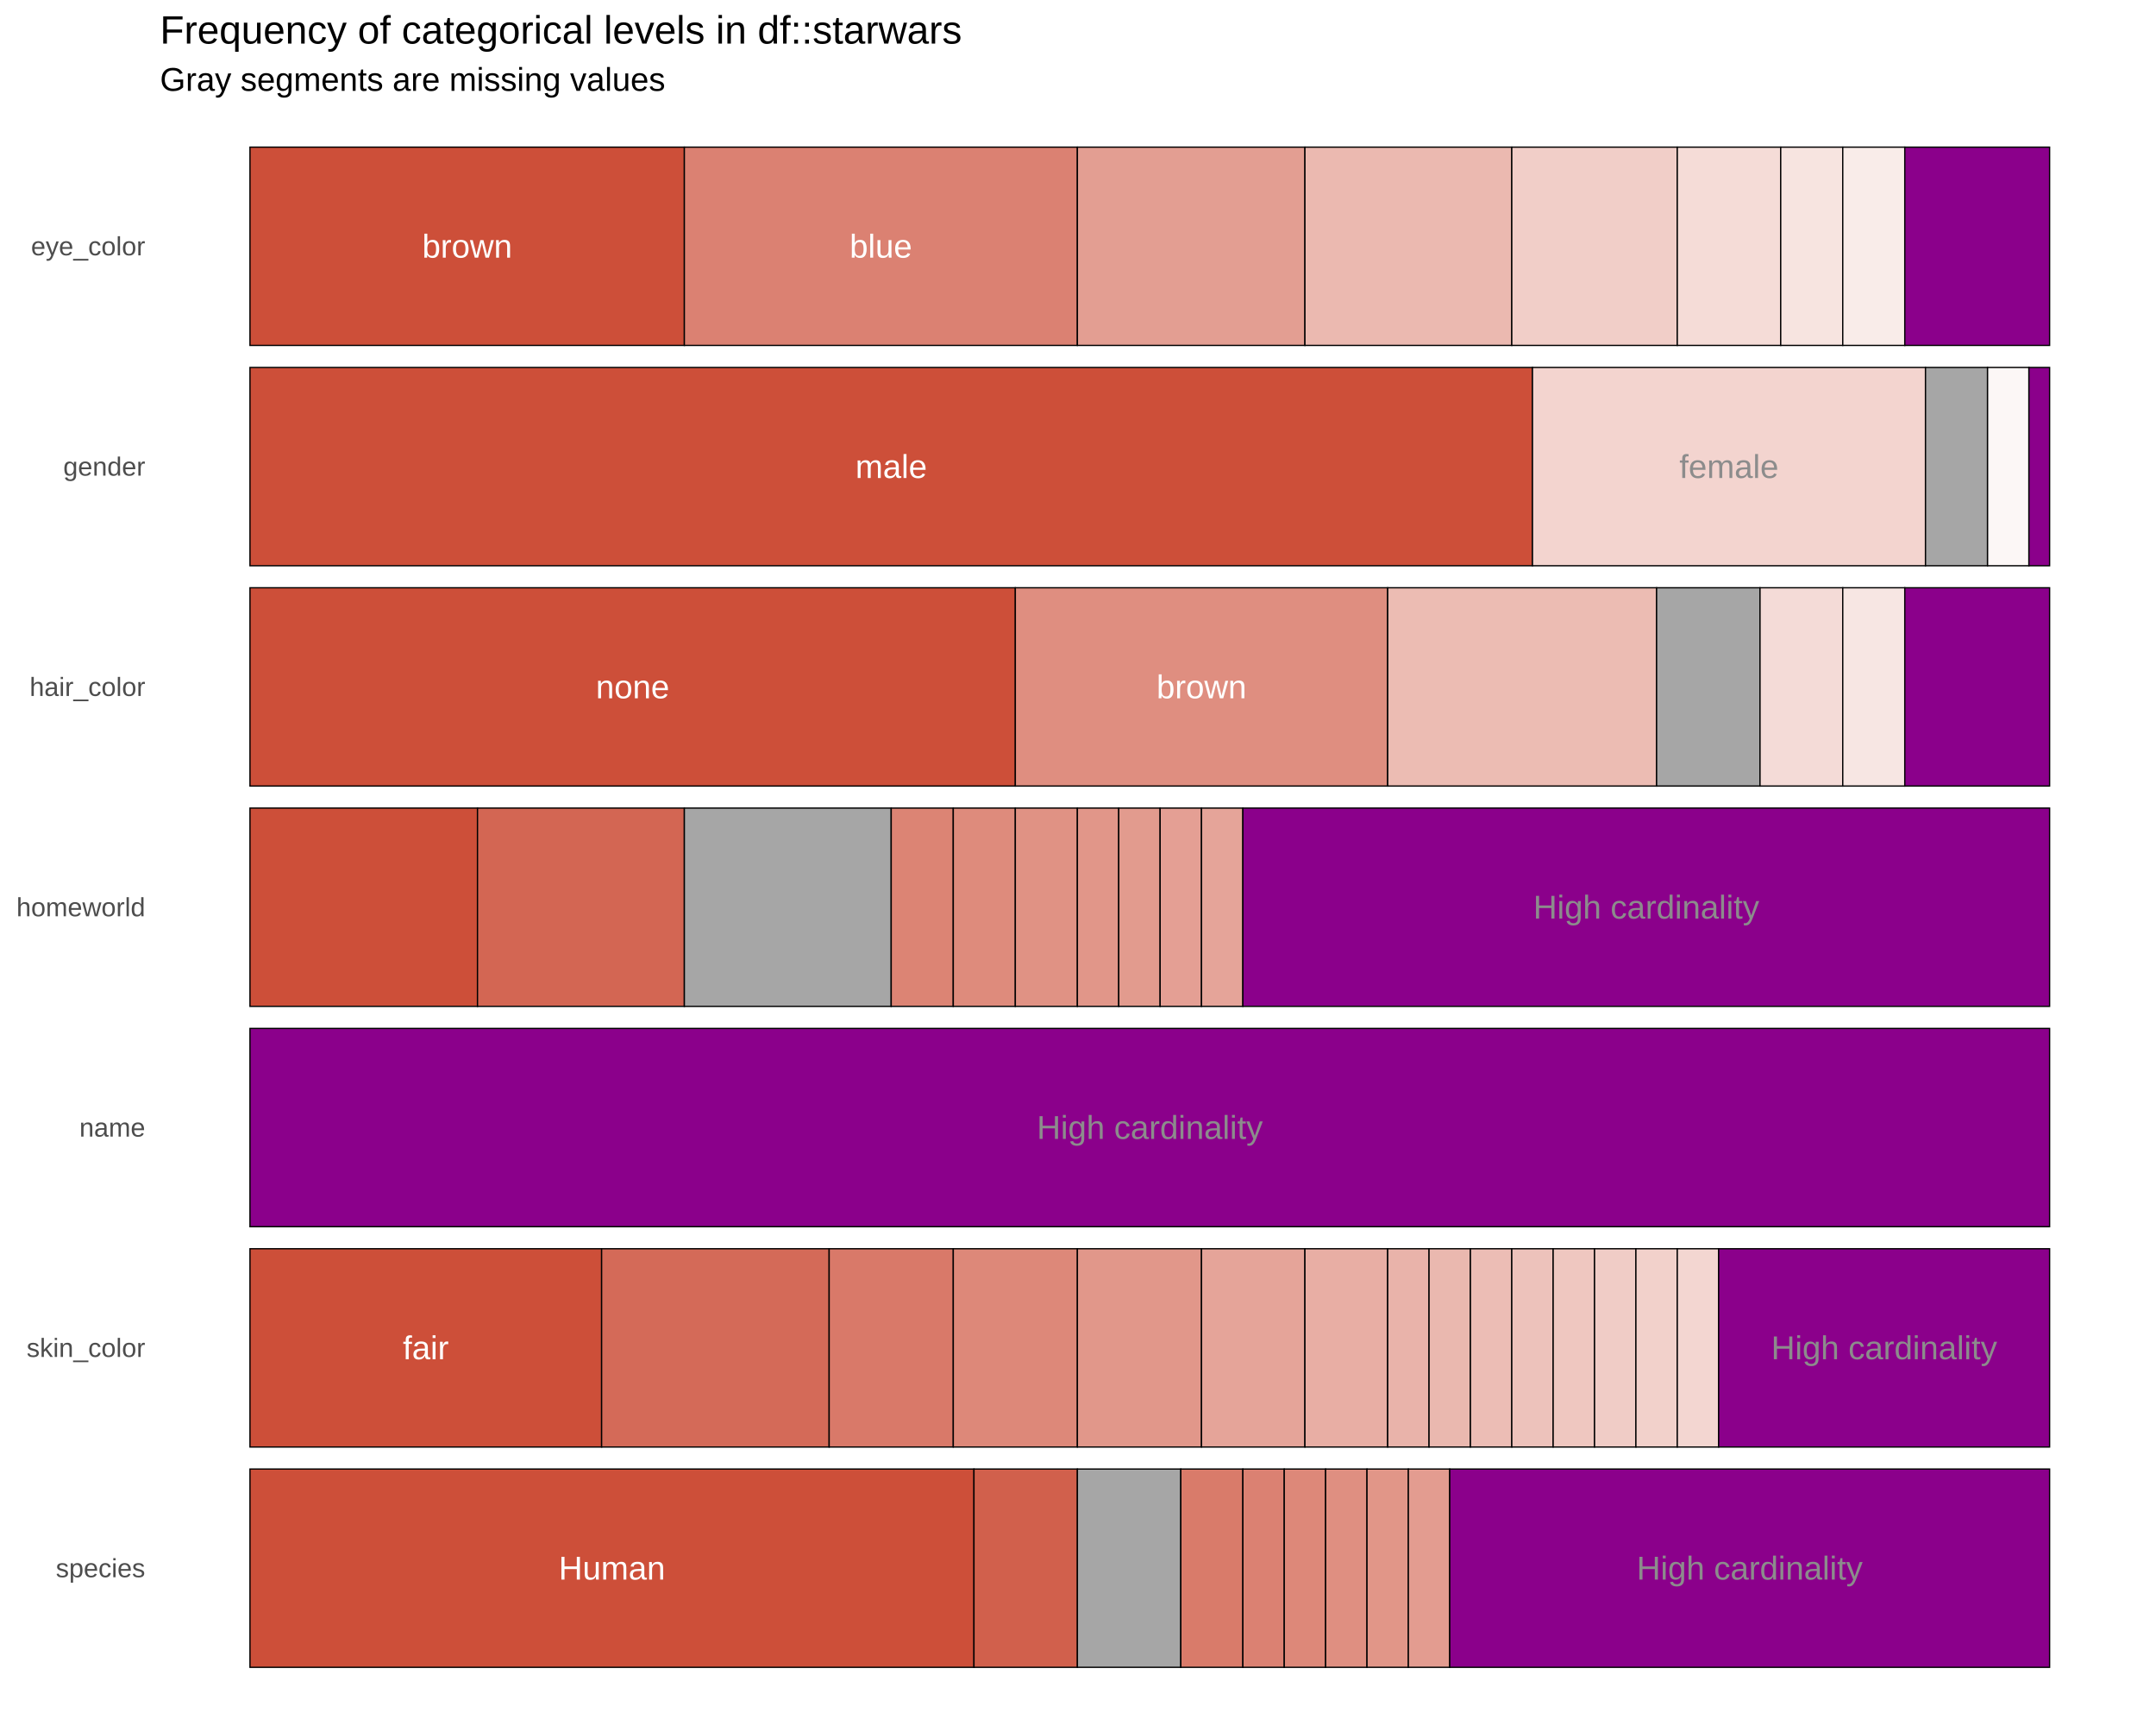
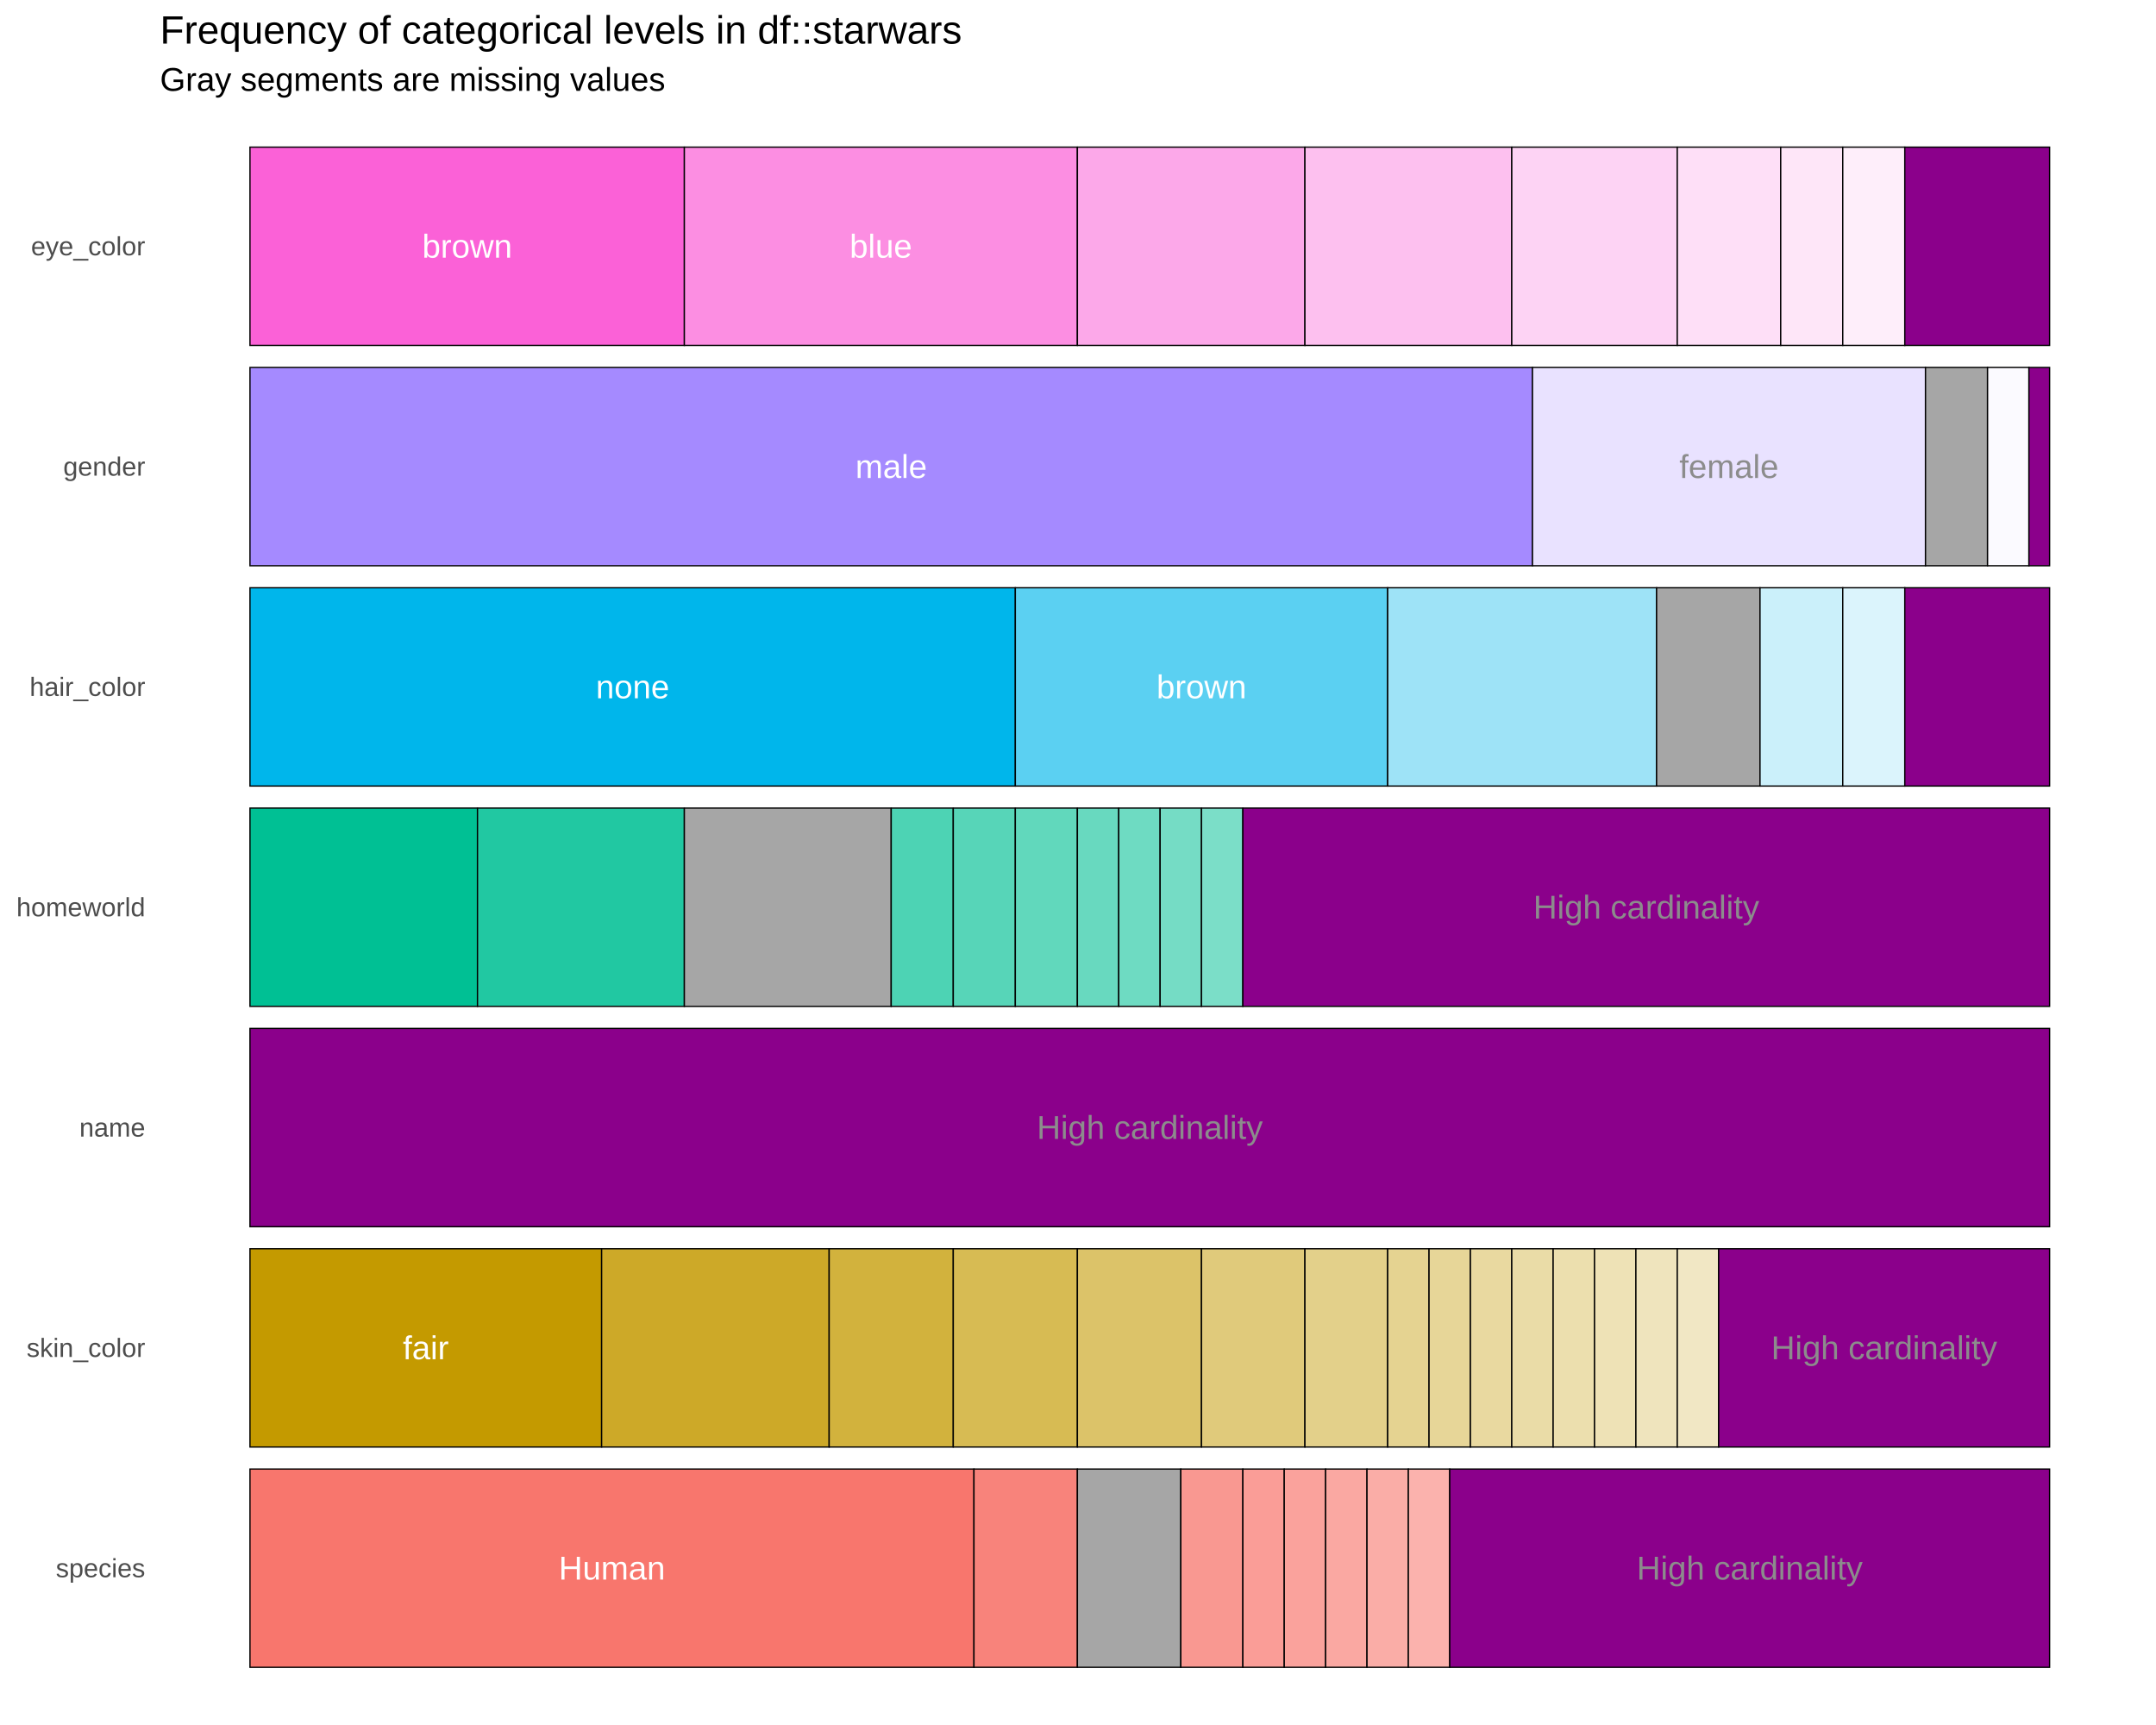
<svg xmlns="http://www.w3.org/2000/svg" viewBox="0 0 720.00 576.00">
  <defs>
    <style type="text/css">
    line, polyline, polygon, path, rect, circle {
      fill: none;
      stroke: #000000;
      stroke-linecap: round;
      stroke-linejoin: round;
      stroke-miterlimit: 10.00;
    }
  </style>
  </defs>
  <rect width="100%" height="100%" style="stroke: none; fill: #FFFFFF;" />
  <rect x="0.00" y="0.00" width="720.00" height="576.00" style="stroke-width: 1.07; stroke: #FFFFFF; fill: #FFFFFF;" />
  <defs>
    <clipPath id="cpNTMuNDN8NzE0LjUyfDU2Ny43OHwzOC4wOQ==">
      <rect x="53.43" y="38.09" width="661.09" height="529.69" />
    </clipPath>
  </defs>
  <polyline points="158.60,567.78 158.60,38.09 " style="stroke-width: 0.53; stroke: #FFFFFF; stroke-linecap: butt;" clip-path="url(#cpNTMuNDN8NzE0LjUyfDU2Ny43OHwzOC4wOQ==)" />
  <polyline points="308.85,567.78 308.85,38.09 " style="stroke-width: 0.53; stroke: #FFFFFF; stroke-linecap: butt;" clip-path="url(#cpNTMuNDN8NzE0LjUyfDU2Ny43OHwzOC4wOQ==)" />
  <polyline points="459.10,567.78 459.10,38.09 " style="stroke-width: 0.53; stroke: #FFFFFF; stroke-linecap: butt;" clip-path="url(#cpNTMuNDN8NzE0LjUyfDU2Ny43OHwzOC4wOQ==)" />
  <polyline points="609.35,567.78 609.35,38.09 " style="stroke-width: 0.53; stroke: #FFFFFF; stroke-linecap: butt;" clip-path="url(#cpNTMuNDN8NzE0LjUyfDU2Ny43OHwzOC4wOQ==)" />
-   <rect x="83.48" y="490.53" width="241.78" height="66.21" style="stroke-width: 0.43; stroke-linecap: square; stroke-linejoin: miter; fill: #CD4F39;" clip-path="url(#cpNTMuNDN8NzE0LjUyfDU2Ny43OHwzOC4wOQ==)" />
-   <rect x="325.26" y="490.53" width="34.54" height="66.21" style="stroke-width: 0.43; stroke-linecap: square; stroke-linejoin: miter; fill: #D1604C;" clip-path="url(#cpNTMuNDN8NzE0LjUyfDU2Ny43OHwzOC4wOQ==)" />
+   <rect x="83.48" y="490.53" width="241.78" height="66.21" style="stroke-width: 0.43; stroke-linecap: square; stroke-linejoin: miter; fill: #F8766D;" clip-path="url(#cpNTMuNDN8NzE0LjUyfDU2Ny43OHwzOC4wOQ==)" />
+   <rect x="325.26" y="490.53" width="34.54" height="66.21" style="stroke-width: 0.43; stroke-linecap: square; stroke-linejoin: miter; fill: #F8837B;" clip-path="url(#cpNTMuNDN8NzE0LjUyfDU2Ny43OHwzOC4wOQ==)" />
  <rect x="359.80" y="490.53" width="34.54" height="66.21" style="stroke-width: 0.43; stroke-linecap: square; stroke-linejoin: miter; fill: #A6A6A6;" clip-path="url(#cpNTMuNDN8NzE0LjUyfDU2Ny43OHwzOC4wOQ==)" />
-   <rect x="394.34" y="490.53" width="20.72" height="66.21" style="stroke-width: 0.43; stroke-linecap: square; stroke-linejoin: miter; fill: #D97B6A;" clip-path="url(#cpNTMuNDN8NzE0LjUyfDU2Ny43OHwzOC4wOQ==)" />
-   <rect x="415.06" y="490.53" width="13.82" height="66.21" style="stroke-width: 0.43; stroke-linecap: square; stroke-linejoin: miter; fill: #DB8172;" clip-path="url(#cpNTMuNDN8NzE0LjUyfDU2Ny43OHwzOC4wOQ==)" />
-   <rect x="428.88" y="490.53" width="13.82" height="66.21" style="stroke-width: 0.43; stroke-linecap: square; stroke-linejoin: miter; fill: #DD8879;" clip-path="url(#cpNTMuNDN8NzE0LjUyfDU2Ny43OHwzOC4wOQ==)" />
-   <rect x="442.69" y="490.53" width="13.82" height="66.21" style="stroke-width: 0.43; stroke-linecap: square; stroke-linejoin: miter; fill: #DF8F81;" clip-path="url(#cpNTMuNDN8NzE0LjUyfDU2Ny43OHwzOC4wOQ==)" />
-   <rect x="456.51" y="490.53" width="13.82" height="66.21" style="stroke-width: 0.43; stroke-linecap: square; stroke-linejoin: miter; fill: #E19688;" clip-path="url(#cpNTMuNDN8NzE0LjUyfDU2Ny43OHwzOC4wOQ==)" />
-   <rect x="470.32" y="490.53" width="13.82" height="66.21" style="stroke-width: 0.43; stroke-linecap: square; stroke-linejoin: miter; fill: #E39C90;" clip-path="url(#cpNTMuNDN8NzE0LjUyfDU2Ny43OHwzOC4wOQ==)" />
+   <rect x="394.34" y="490.53" width="20.72" height="66.21" style="stroke-width: 0.43; stroke-linecap: square; stroke-linejoin: miter; fill: #F99891;" clip-path="url(#cpNTMuNDN8NzE0LjUyfDU2Ny43OHwzOC4wOQ==)" />
+   <rect x="415.06" y="490.53" width="13.82" height="66.21" style="stroke-width: 0.43; stroke-linecap: square; stroke-linejoin: miter; fill: #FA9D97;" clip-path="url(#cpNTMuNDN8NzE0LjUyfDU2Ny43OHwzOC4wOQ==)" />
+   <rect x="428.88" y="490.53" width="13.82" height="66.21" style="stroke-width: 0.43; stroke-linecap: square; stroke-linejoin: miter; fill: #FAA29C;" clip-path="url(#cpNTMuNDN8NzE0LjUyfDU2Ny43OHwzOC4wOQ==)" />
+   <rect x="442.69" y="490.53" width="13.82" height="66.21" style="stroke-width: 0.43; stroke-linecap: square; stroke-linejoin: miter; fill: #FAA8A2;" clip-path="url(#cpNTMuNDN8NzE0LjUyfDU2Ny43OHwzOC4wOQ==)" />
+   <rect x="456.51" y="490.53" width="13.82" height="66.21" style="stroke-width: 0.43; stroke-linecap: square; stroke-linejoin: miter; fill: #FAADA7;" clip-path="url(#cpNTMuNDN8NzE0LjUyfDU2Ny43OHwzOC4wOQ==)" />
+   <rect x="470.32" y="490.53" width="13.82" height="66.21" style="stroke-width: 0.43; stroke-linecap: square; stroke-linejoin: miter; fill: #FBB2AD;" clip-path="url(#cpNTMuNDN8NzE0LjUyfDU2Ny43OHwzOC4wOQ==)" />
  <rect x="484.14" y="490.53" width="200.33" height="66.21" style="stroke-width: 0.43; stroke-linecap: square; stroke-linejoin: miter; fill: #8B008B;" clip-path="url(#cpNTMuNDN8NzE0LjUyfDU2Ny43OHwzOC4wOQ==)" />
-   <rect x="83.48" y="416.97" width="117.44" height="66.21" style="stroke-width: 0.43; stroke-linecap: square; stroke-linejoin: miter; fill: #CD4F39;" clip-path="url(#cpNTMuNDN8NzE0LjUyfDU2Ny43OHwzOC4wOQ==)" />
-   <rect x="200.91" y="416.97" width="75.99" height="66.21" style="stroke-width: 0.43; stroke-linecap: square; stroke-linejoin: miter; fill: #D46A58;" clip-path="url(#cpNTMuNDN8NzE0LjUyfDU2Ny43OHwzOC4wOQ==)" />
-   <rect x="276.90" y="416.97" width="41.45" height="66.21" style="stroke-width: 0.43; stroke-linecap: square; stroke-linejoin: miter; fill: #D97969;" clip-path="url(#cpNTMuNDN8NzE0LjUyfDU2Ny43OHwzOC4wOQ==)" />
-   <rect x="318.35" y="416.97" width="41.45" height="66.21" style="stroke-width: 0.43; stroke-linecap: square; stroke-linejoin: miter; fill: #DD8879;" clip-path="url(#cpNTMuNDN8NzE0LjUyfDU2Ny43OHwzOC4wOQ==)" />
-   <rect x="359.80" y="416.97" width="41.45" height="66.21" style="stroke-width: 0.43; stroke-linecap: square; stroke-linejoin: miter; fill: #E1978A;" clip-path="url(#cpNTMuNDN8NzE0LjUyfDU2Ny43OHwzOC4wOQ==)" />
-   <rect x="401.24" y="416.97" width="34.54" height="66.21" style="stroke-width: 0.43; stroke-linecap: square; stroke-linejoin: miter; fill: #E5A499;" clip-path="url(#cpNTMuNDN8NzE0LjUyfDU2Ny43OHwzOC4wOQ==)" />
-   <rect x="435.78" y="416.97" width="27.63" height="66.21" style="stroke-width: 0.43; stroke-linecap: square; stroke-linejoin: miter; fill: #E8AEA4;" clip-path="url(#cpNTMuNDN8NzE0LjUyfDU2Ny43OHwzOC4wOQ==)" />
-   <rect x="463.42" y="416.97" width="13.82" height="66.21" style="stroke-width: 0.43; stroke-linecap: square; stroke-linejoin: miter; fill: #E9B3AA;" clip-path="url(#cpNTMuNDN8NzE0LjUyfDU2Ny43OHwzOC4wOQ==)" />
-   <rect x="477.23" y="416.97" width="13.82" height="66.21" style="stroke-width: 0.43; stroke-linecap: square; stroke-linejoin: miter; fill: #EAB8AF;" clip-path="url(#cpNTMuNDN8NzE0LjUyfDU2Ny43OHwzOC4wOQ==)" />
-   <rect x="491.05" y="416.97" width="13.82" height="66.21" style="stroke-width: 0.43; stroke-linecap: square; stroke-linejoin: miter; fill: #ECBDB5;" clip-path="url(#cpNTMuNDN8NzE0LjUyfDU2Ny43OHwzOC4wOQ==)" />
-   <rect x="504.86" y="416.97" width="13.82" height="66.21" style="stroke-width: 0.43; stroke-linecap: square; stroke-linejoin: miter; fill: #EDC2BB;" clip-path="url(#cpNTMuNDN8NzE0LjUyfDU2Ny43OHwzOC4wOQ==)" />
-   <rect x="518.68" y="416.97" width="13.82" height="66.21" style="stroke-width: 0.43; stroke-linecap: square; stroke-linejoin: miter; fill: #EFC7C0;" clip-path="url(#cpNTMuNDN8NzE0LjUyfDU2Ny43OHwzOC4wOQ==)" />
-   <rect x="532.50" y="416.97" width="13.82" height="66.21" style="stroke-width: 0.43; stroke-linecap: square; stroke-linejoin: miter; fill: #F0CCC6;" clip-path="url(#cpNTMuNDN8NzE0LjUyfDU2Ny43OHwzOC4wOQ==)" />
-   <rect x="546.31" y="416.97" width="13.82" height="66.21" style="stroke-width: 0.43; stroke-linecap: square; stroke-linejoin: miter; fill: #F2D1CB;" clip-path="url(#cpNTMuNDN8NzE0LjUyfDU2Ny43OHwzOC4wOQ==)" />
-   <rect x="560.13" y="416.97" width="13.82" height="66.21" style="stroke-width: 0.43; stroke-linecap: square; stroke-linejoin: miter; fill: #F3D6D1;" clip-path="url(#cpNTMuNDN8NzE0LjUyfDU2Ny43OHwzOC4wOQ==)" />
+   <rect x="83.48" y="416.97" width="117.44" height="66.21" style="stroke-width: 0.43; stroke-linecap: square; stroke-linejoin: miter; fill: #C49A00;" clip-path="url(#cpNTMuNDN8NzE0LjUyfDU2Ny43OHwzOC4wOQ==)" />
+   <rect x="200.91" y="416.97" width="75.99" height="66.21" style="stroke-width: 0.43; stroke-linecap: square; stroke-linejoin: miter; fill: #CDA928;" clip-path="url(#cpNTMuNDN8NzE0LjUyfDU2Ny43OHwzOC4wOQ==)" />
+   <rect x="276.90" y="416.97" width="41.45" height="66.21" style="stroke-width: 0.43; stroke-linecap: square; stroke-linejoin: miter; fill: #D2B23D;" clip-path="url(#cpNTMuNDN8NzE0LjUyfDU2Ny43OHwzOC4wOQ==)" />
+   <rect x="318.35" y="416.97" width="41.45" height="66.21" style="stroke-width: 0.43; stroke-linecap: square; stroke-linejoin: miter; fill: #D7BB53;" clip-path="url(#cpNTMuNDN8NzE0LjUyfDU2Ny43OHwzOC4wOQ==)" />
+   <rect x="359.80" y="416.97" width="41.45" height="66.21" style="stroke-width: 0.43; stroke-linecap: square; stroke-linejoin: miter; fill: #DCC369;" clip-path="url(#cpNTMuNDN8NzE0LjUyfDU2Ny43OHwzOC4wOQ==)" />
+   <rect x="401.24" y="416.97" width="34.54" height="66.21" style="stroke-width: 0.43; stroke-linecap: square; stroke-linejoin: miter; fill: #E0CA7B;" clip-path="url(#cpNTMuNDN8NzE0LjUyfDU2Ny43OHwzOC4wOQ==)" />
+   <rect x="435.78" y="416.97" width="27.63" height="66.21" style="stroke-width: 0.43; stroke-linecap: square; stroke-linejoin: miter; fill: #E3D08A;" clip-path="url(#cpNTMuNDN8NzE0LjUyfDU2Ny43OHwzOC4wOQ==)" />
+   <rect x="463.42" y="416.97" width="13.82" height="66.21" style="stroke-width: 0.43; stroke-linecap: square; stroke-linejoin: miter; fill: #E5D391;" clip-path="url(#cpNTMuNDN8NzE0LjUyfDU2Ny43OHwzOC4wOQ==)" />
+   <rect x="477.23" y="416.97" width="13.82" height="66.21" style="stroke-width: 0.43; stroke-linecap: square; stroke-linejoin: miter; fill: #E7D698;" clip-path="url(#cpNTMuNDN8NzE0LjUyfDU2Ny43OHwzOC4wOQ==)" />
+   <rect x="491.05" y="416.97" width="13.82" height="66.21" style="stroke-width: 0.43; stroke-linecap: square; stroke-linejoin: miter; fill: #E9D9A0;" clip-path="url(#cpNTMuNDN8NzE0LjUyfDU2Ny43OHwzOC4wOQ==)" />
+   <rect x="504.86" y="416.97" width="13.82" height="66.21" style="stroke-width: 0.43; stroke-linecap: square; stroke-linejoin: miter; fill: #EADCA7;" clip-path="url(#cpNTMuNDN8NzE0LjUyfDU2Ny43OHwzOC4wOQ==)" />
+   <rect x="518.68" y="416.97" width="13.82" height="66.21" style="stroke-width: 0.43; stroke-linecap: square; stroke-linejoin: miter; fill: #ECDFAE;" clip-path="url(#cpNTMuNDN8NzE0LjUyfDU2Ny43OHwzOC4wOQ==)" />
+   <rect x="532.50" y="416.97" width="13.82" height="66.21" style="stroke-width: 0.43; stroke-linecap: square; stroke-linejoin: miter; fill: #EEE2B6;" clip-path="url(#cpNTMuNDN8NzE0LjUyfDU2Ny43OHwzOC4wOQ==)" />
+   <rect x="546.31" y="416.97" width="13.82" height="66.21" style="stroke-width: 0.43; stroke-linecap: square; stroke-linejoin: miter; fill: #EFE4BD;" clip-path="url(#cpNTMuNDN8NzE0LjUyfDU2Ny43OHwzOC4wOQ==)" />
+   <rect x="560.13" y="416.97" width="13.82" height="66.21" style="stroke-width: 0.43; stroke-linecap: square; stroke-linejoin: miter; fill: #F1E7C4;" clip-path="url(#cpNTMuNDN8NzE0LjUyfDU2Ny43OHwzOC4wOQ==)" />
  <rect x="573.94" y="416.97" width="110.53" height="66.21" style="stroke-width: 0.43; stroke-linecap: square; stroke-linejoin: miter; fill: #8B008B;" clip-path="url(#cpNTMuNDN8NzE0LjUyfDU2Ny43OHwzOC4wOQ==)" />
  <rect x="83.48" y="343.40" width="600.99" height="66.21" style="stroke-width: 0.43; stroke-linecap: square; stroke-linejoin: miter; fill: #8B008B;" clip-path="url(#cpNTMuNDN8NzE0LjUyfDU2Ny43OHwzOC4wOQ==)" />
-   <rect x="83.48" y="269.83" width="75.99" height="66.21" style="stroke-width: 0.43; stroke-linecap: square; stroke-linejoin: miter; fill: #CD4F39;" clip-path="url(#cpNTMuNDN8NzE0LjUyfDU2Ny43OHwzOC4wOQ==)" />
-   <rect x="159.46" y="269.83" width="69.08" height="66.21" style="stroke-width: 0.43; stroke-linecap: square; stroke-linejoin: miter; fill: #D36653;" clip-path="url(#cpNTMuNDN8NzE0LjUyfDU2Ny43OHwzOC4wOQ==)" />
+   <rect x="83.48" y="269.83" width="75.99" height="66.21" style="stroke-width: 0.43; stroke-linecap: square; stroke-linejoin: miter; fill: #00C094;" clip-path="url(#cpNTMuNDN8NzE0LjUyfDU2Ny43OHwzOC4wOQ==)" />
+   <rect x="159.46" y="269.83" width="69.08" height="66.21" style="stroke-width: 0.43; stroke-linecap: square; stroke-linejoin: miter; fill: #21C8A2;" clip-path="url(#cpNTMuNDN8NzE0LjUyfDU2Ny43OHwzOC4wOQ==)" />
  <rect x="228.54" y="269.83" width="69.08" height="66.21" style="stroke-width: 0.43; stroke-linecap: square; stroke-linejoin: miter; fill: #A6A6A6;" clip-path="url(#cpNTMuNDN8NzE0LjUyfDU2Ny43OHwzOC4wOQ==)" />
-   <rect x="297.62" y="269.83" width="20.72" height="66.21" style="stroke-width: 0.43; stroke-linecap: square; stroke-linejoin: miter; fill: #DC8474;" clip-path="url(#cpNTMuNDN8NzE0LjUyfDU2Ny43OHwzOC4wOQ==)" />
-   <rect x="318.35" y="269.83" width="20.72" height="66.21" style="stroke-width: 0.43; stroke-linecap: square; stroke-linejoin: miter; fill: #DE8B7C;" clip-path="url(#cpNTMuNDN8NzE0LjUyfDU2Ny43OHwzOC4wOQ==)" />
-   <rect x="339.07" y="269.83" width="20.72" height="66.21" style="stroke-width: 0.43; stroke-linecap: square; stroke-linejoin: miter; fill: #E09284;" clip-path="url(#cpNTMuNDN8NzE0LjUyfDU2Ny43OHwzOC4wOQ==)" />
-   <rect x="359.80" y="269.83" width="13.82" height="66.21" style="stroke-width: 0.43; stroke-linecap: square; stroke-linejoin: miter; fill: #E19689;" clip-path="url(#cpNTMuNDN8NzE0LjUyfDU2Ny43OHwzOC4wOQ==)" />
-   <rect x="373.61" y="269.83" width="13.82" height="66.21" style="stroke-width: 0.43; stroke-linecap: square; stroke-linejoin: miter; fill: #E29B8E;" clip-path="url(#cpNTMuNDN8NzE0LjUyfDU2Ny43OHwzOC4wOQ==)" />
-   <rect x="387.43" y="269.83" width="13.82" height="66.21" style="stroke-width: 0.43; stroke-linecap: square; stroke-linejoin: miter; fill: #E49F94;" clip-path="url(#cpNTMuNDN8NzE0LjUyfDU2Ny43OHwzOC4wOQ==)" />
-   <rect x="401.24" y="269.83" width="13.82" height="66.21" style="stroke-width: 0.43; stroke-linecap: square; stroke-linejoin: miter; fill: #E5A499;" clip-path="url(#cpNTMuNDN8NzE0LjUyfDU2Ny43OHwzOC4wOQ==)" />
+   <rect x="297.62" y="269.83" width="20.72" height="66.21" style="stroke-width: 0.43; stroke-linecap: square; stroke-linejoin: miter; fill: #4DD3B4;" clip-path="url(#cpNTMuNDN8NzE0LjUyfDU2Ny43OHwzOC4wOQ==)" />
+   <rect x="318.35" y="269.83" width="20.72" height="66.21" style="stroke-width: 0.43; stroke-linecap: square; stroke-linejoin: miter; fill: #57D5B8;" clip-path="url(#cpNTMuNDN8NzE0LjUyfDU2Ny43OHwzOC4wOQ==)" />
+   <rect x="339.07" y="269.83" width="20.72" height="66.21" style="stroke-width: 0.43; stroke-linecap: square; stroke-linejoin: miter; fill: #61D8BC;" clip-path="url(#cpNTMuNDN8NzE0LjUyfDU2Ny43OHwzOC4wOQ==)" />
+   <rect x="359.80" y="269.83" width="13.82" height="66.21" style="stroke-width: 0.43; stroke-linecap: square; stroke-linejoin: miter; fill: #68D9BF;" clip-path="url(#cpNTMuNDN8NzE0LjUyfDU2Ny43OHwzOC4wOQ==)" />
+   <rect x="373.61" y="269.83" width="13.82" height="66.21" style="stroke-width: 0.43; stroke-linecap: square; stroke-linejoin: miter; fill: #6EDBC2;" clip-path="url(#cpNTMuNDN8NzE0LjUyfDU2Ny43OHwzOC4wOQ==)" />
+   <rect x="387.43" y="269.83" width="13.82" height="66.21" style="stroke-width: 0.43; stroke-linecap: square; stroke-linejoin: miter; fill: #75DCC5;" clip-path="url(#cpNTMuNDN8NzE0LjUyfDU2Ny43OHwzOC4wOQ==)" />
+   <rect x="401.24" y="269.83" width="13.82" height="66.21" style="stroke-width: 0.43; stroke-linecap: square; stroke-linejoin: miter; fill: #7BDEC8;" clip-path="url(#cpNTMuNDN8NzE0LjUyfDU2Ny43OHwzOC4wOQ==)" />
  <rect x="415.06" y="269.83" width="269.41" height="66.21" style="stroke-width: 0.43; stroke-linecap: square; stroke-linejoin: miter; fill: #8B008B;" clip-path="url(#cpNTMuNDN8NzE0LjUyfDU2Ny43OHwzOC4wOQ==)" />
-   <rect x="83.48" y="196.26" width="255.60" height="66.21" style="stroke-width: 0.43; stroke-linecap: square; stroke-linejoin: miter; fill: #CD4F39;" clip-path="url(#cpNTMuNDN8NzE0LjUyfDU2Ny43OHwzOC4wOQ==)" />
-   <rect x="339.07" y="196.26" width="124.34" height="66.21" style="stroke-width: 0.43; stroke-linecap: square; stroke-linejoin: miter; fill: #DF8E80;" clip-path="url(#cpNTMuNDN8NzE0LjUyfDU2Ny43OHwzOC4wOQ==)" />
-   <rect x="463.42" y="196.26" width="89.80" height="66.21" style="stroke-width: 0.43; stroke-linecap: square; stroke-linejoin: miter; fill: #ECBCB3;" clip-path="url(#cpNTMuNDN8NzE0LjUyfDU2Ny43OHwzOC4wOQ==)" />
+   <rect x="83.48" y="196.26" width="255.60" height="66.21" style="stroke-width: 0.43; stroke-linecap: square; stroke-linejoin: miter; fill: #00B6EB;" clip-path="url(#cpNTMuNDN8NzE0LjUyfDU2Ny43OHwzOC4wOQ==)" />
+   <rect x="339.07" y="196.26" width="124.34" height="66.21" style="stroke-width: 0.43; stroke-linecap: square; stroke-linejoin: miter; fill: #5BD0F2;" clip-path="url(#cpNTMuNDN8NzE0LjUyfDU2Ny43OHwzOC4wOQ==)" />
+   <rect x="463.42" y="196.26" width="89.80" height="66.21" style="stroke-width: 0.43; stroke-linecap: square; stroke-linejoin: miter; fill: #9EE3F7;" clip-path="url(#cpNTMuNDN8NzE0LjUyfDU2Ny43OHwzOC4wOQ==)" />
  <rect x="553.22" y="196.26" width="34.54" height="66.21" style="stroke-width: 0.43; stroke-linecap: square; stroke-linejoin: miter; fill: #A6A6A6;" clip-path="url(#cpNTMuNDN8NzE0LjUyfDU2Ny43OHwzOC4wOQ==)" />
-   <rect x="587.76" y="196.26" width="27.63" height="66.21" style="stroke-width: 0.43; stroke-linecap: square; stroke-linejoin: miter; fill: #F4DBD7;" clip-path="url(#cpNTMuNDN8NzE0LjUyfDU2Ny43OHwzOC4wOQ==)" />
-   <rect x="615.39" y="196.26" width="20.72" height="66.21" style="stroke-width: 0.43; stroke-linecap: square; stroke-linejoin: miter; fill: #F7E6E3;" clip-path="url(#cpNTMuNDN8NzE0LjUyfDU2Ny43OHwzOC4wOQ==)" />
+   <rect x="587.76" y="196.26" width="27.63" height="66.21" style="stroke-width: 0.43; stroke-linecap: square; stroke-linejoin: miter; fill: #CBF0FA;" clip-path="url(#cpNTMuNDN8NzE0LjUyfDU2Ny43OHwzOC4wOQ==)" />
+   <rect x="615.39" y="196.26" width="20.72" height="66.21" style="stroke-width: 0.43; stroke-linecap: square; stroke-linejoin: miter; fill: #DBF4FC;" clip-path="url(#cpNTMuNDN8NzE0LjUyfDU2Ny43OHwzOC4wOQ==)" />
  <rect x="636.11" y="196.26" width="48.36" height="66.21" style="stroke-width: 0.43; stroke-linecap: square; stroke-linejoin: miter; fill: #8B008B;" clip-path="url(#cpNTMuNDN8NzE0LjUyfDU2Ny43OHwzOC4wOQ==)" />
-   <rect x="83.48" y="122.70" width="428.29" height="66.21" style="stroke-width: 0.43; stroke-linecap: square; stroke-linejoin: miter; fill: #CD4F39;" clip-path="url(#cpNTMuNDN8NzE0LjUyfDU2Ny43OHwzOC4wOQ==)" />
-   <rect x="511.77" y="122.70" width="131.25" height="66.21" style="stroke-width: 0.43; stroke-linecap: square; stroke-linejoin: miter; fill: #F3D4CF;" clip-path="url(#cpNTMuNDN8NzE0LjUyfDU2Ny43OHwzOC4wOQ==)" />
+   <rect x="83.48" y="122.70" width="428.29" height="66.21" style="stroke-width: 0.43; stroke-linecap: square; stroke-linejoin: miter; fill: #A58AFF;" clip-path="url(#cpNTMuNDN8NzE0LjUyfDU2Ny43OHwzOC4wOQ==)" />
+   <rect x="511.77" y="122.70" width="131.25" height="66.21" style="stroke-width: 0.43; stroke-linecap: square; stroke-linejoin: miter; fill: #E9E2FF;" clip-path="url(#cpNTMuNDN8NzE0LjUyfDU2Ny43OHwzOC4wOQ==)" />
  <rect x="643.02" y="122.70" width="20.72" height="66.21" style="stroke-width: 0.43; stroke-linecap: square; stroke-linejoin: miter; fill: #A6A6A6;" clip-path="url(#cpNTMuNDN8NzE0LjUyfDU2Ny43OHwzOC4wOQ==)" />
-   <rect x="663.75" y="122.70" width="13.82" height="66.21" style="stroke-width: 0.43; stroke-linecap: square; stroke-linejoin: miter; fill: #FCF7F6;" clip-path="url(#cpNTMuNDN8NzE0LjUyfDU2Ny43OHwzOC4wOQ==)" />
+   <rect x="663.75" y="122.70" width="13.82" height="66.21" style="stroke-width: 0.43; stroke-linecap: square; stroke-linejoin: miter; fill: #FBFAFF;" clip-path="url(#cpNTMuNDN8NzE0LjUyfDU2Ny43OHwzOC4wOQ==)" />
  <rect x="677.56" y="122.70" width="6.91" height="66.21" style="stroke-width: 0.43; stroke-linecap: square; stroke-linejoin: miter; fill: #8B008B;" clip-path="url(#cpNTMuNDN8NzE0LjUyfDU2Ny43OHwzOC4wOQ==)" />
-   <rect x="83.48" y="49.13" width="145.07" height="66.21" style="stroke-width: 0.43; stroke-linecap: square; stroke-linejoin: miter; fill: #CD4F39;" clip-path="url(#cpNTMuNDN8NzE0LjUyfDU2Ny43OHwzOC4wOQ==)" />
-   <rect x="228.54" y="49.13" width="131.25" height="66.21" style="stroke-width: 0.43; stroke-linecap: square; stroke-linejoin: miter; fill: #DB8172;" clip-path="url(#cpNTMuNDN8NzE0LjUyfDU2Ny43OHwzOC4wOQ==)" />
-   <rect x="359.80" y="49.13" width="75.99" height="66.21" style="stroke-width: 0.43; stroke-linecap: square; stroke-linejoin: miter; fill: #E39E92;" clip-path="url(#cpNTMuNDN8NzE0LjUyfDU2Ny43OHwzOC4wOQ==)" />
-   <rect x="435.78" y="49.13" width="69.08" height="66.21" style="stroke-width: 0.43; stroke-linecap: square; stroke-linejoin: miter; fill: #EBB9B0;" clip-path="url(#cpNTMuNDN8NzE0LjUyfDU2Ny43OHwzOC4wOQ==)" />
-   <rect x="504.86" y="49.13" width="55.26" height="66.21" style="stroke-width: 0.43; stroke-linecap: square; stroke-linejoin: miter; fill: #F1CEC8;" clip-path="url(#cpNTMuNDN8NzE0LjUyfDU2Ny43OHwzOC4wOQ==)" />
-   <rect x="560.13" y="49.13" width="34.54" height="66.21" style="stroke-width: 0.43; stroke-linecap: square; stroke-linejoin: miter; fill: #F5DCD7;" clip-path="url(#cpNTMuNDN8NzE0LjUyfDU2Ny43OHwzOC4wOQ==)" />
-   <rect x="594.67" y="49.13" width="20.72" height="66.21" style="stroke-width: 0.43; stroke-linecap: square; stroke-linejoin: miter; fill: #F7E4E0;" clip-path="url(#cpNTMuNDN8NzE0LjUyfDU2Ny43OHwzOC4wOQ==)" />
-   <rect x="615.39" y="49.13" width="20.72" height="66.21" style="stroke-width: 0.43; stroke-linecap: square; stroke-linejoin: miter; fill: #F9ECE9;" clip-path="url(#cpNTMuNDN8NzE0LjUyfDU2Ny43OHwzOC4wOQ==)" />
+   <rect x="83.48" y="49.13" width="145.07" height="66.21" style="stroke-width: 0.43; stroke-linecap: square; stroke-linejoin: miter; fill: #FB61D7;" clip-path="url(#cpNTMuNDN8NzE0LjUyfDU2Ny43OHwzOC4wOQ==)" />
+   <rect x="228.54" y="49.13" width="131.25" height="66.21" style="stroke-width: 0.43; stroke-linecap: square; stroke-linejoin: miter; fill: #FC8EE2;" clip-path="url(#cpNTMuNDN8NzE0LjUyfDU2Ny43OHwzOC4wOQ==)" />
+   <rect x="359.80" y="49.13" width="75.99" height="66.21" style="stroke-width: 0.43; stroke-linecap: square; stroke-linejoin: miter; fill: #FCA8E9;" clip-path="url(#cpNTMuNDN8NzE0LjUyfDU2Ny43OHwzOC4wOQ==)" />
+   <rect x="435.78" y="49.13" width="69.08" height="66.21" style="stroke-width: 0.43; stroke-linecap: square; stroke-linejoin: miter; fill: #FDC0EF;" clip-path="url(#cpNTMuNDN8NzE0LjUyfDU2Ny43OHwzOC4wOQ==)" />
+   <rect x="504.86" y="49.13" width="55.26" height="66.21" style="stroke-width: 0.43; stroke-linecap: square; stroke-linejoin: miter; fill: #FDD3F4;" clip-path="url(#cpNTMuNDN8NzE0LjUyfDU2Ny43OHwzOC4wOQ==)" />
+   <rect x="560.13" y="49.13" width="34.54" height="66.21" style="stroke-width: 0.43; stroke-linecap: square; stroke-linejoin: miter; fill: #FEDFF7;" clip-path="url(#cpNTMuNDN8NzE0LjUyfDU2Ny43OHwzOC4wOQ==)" />
+   <rect x="594.67" y="49.13" width="20.72" height="66.21" style="stroke-width: 0.43; stroke-linecap: square; stroke-linejoin: miter; fill: #FEE6F8;" clip-path="url(#cpNTMuNDN8NzE0LjUyfDU2Ny43OHwzOC4wOQ==)" />
+   <rect x="615.39" y="49.13" width="20.72" height="66.21" style="stroke-width: 0.43; stroke-linecap: square; stroke-linejoin: miter; fill: #FEEEFA;" clip-path="url(#cpNTMuNDN8NzE0LjUyfDU2Ny43OHwzOC4wOQ==)" />
  <rect x="636.11" y="49.13" width="48.36" height="66.21" style="stroke-width: 0.43; stroke-linecap: square; stroke-linejoin: miter; fill: #8B008B;" clip-path="url(#cpNTMuNDN8NzE0LjUyfDU2Ny43OHwzOC4wOQ==)" />
  <g clip-path="url(#cpNTMuNDN8NzE0LjUyfDU2Ny43OHwzOC4wOQ==)">
    <text x="546.58" y="527.44" style="font-size: 11.04px; fill: #8C8C8C; font-family: Liberation Sans;" textLength="75.45px" lengthAdjust="spacingAndGlyphs">High cardinality</text>
  </g>
  <g clip-path="url(#cpNTMuNDN8NzE0LjUyfDU2Ny43OHwzOC4wOQ==)">
    <text x="186.58" y="527.44" style="font-size: 11.04px; fill: #FFFFFF; font-family: Liberation Sans;" textLength="35.58px" lengthAdjust="spacingAndGlyphs">Human</text>
  </g>
  <g clip-path="url(#cpNTMuNDN8NzE0LjUyfDU2Ny43OHwzOC4wOQ==)">
    <text x="591.48" y="453.87" style="font-size: 11.04px; fill: #8C8C8C; font-family: Liberation Sans;" textLength="75.45px" lengthAdjust="spacingAndGlyphs">High cardinality</text>
  </g>
  <g clip-path="url(#cpNTMuNDN8NzE0LjUyfDU2Ny43OHwzOC4wOQ==)">
    <text x="134.53" y="453.87" style="font-size: 11.04px; fill: #FFFFFF; font-family: Liberation Sans;" textLength="15.33px" lengthAdjust="spacingAndGlyphs">fair</text>
  </g>
  <g clip-path="url(#cpNTMuNDN8NzE0LjUyfDU2Ny43OHwzOC4wOQ==)">
    <text x="346.25" y="380.30" style="font-size: 11.04px; fill: #8C8C8C; font-family: Liberation Sans;" textLength="75.45px" lengthAdjust="spacingAndGlyphs">High cardinality</text>
  </g>
  <g clip-path="url(#cpNTMuNDN8NzE0LjUyfDU2Ny43OHwzOC4wOQ==)">
    <text x="512.04" y="306.73" style="font-size: 11.04px; fill: #8C8C8C; font-family: Liberation Sans;" textLength="75.45px" lengthAdjust="spacingAndGlyphs">High cardinality</text>
  </g>
  <g clip-path="url(#cpNTMuNDN8NzE0LjUyfDU2Ny43OHwzOC4wOQ==)">
    <text x="386.21" y="233.17" style="font-size: 11.04px; fill: #FFFFFF; font-family: Liberation Sans;" textLength="30.06px" lengthAdjust="spacingAndGlyphs">brown</text>
  </g>
  <g clip-path="url(#cpNTMuNDN8NzE0LjUyfDU2Ny43OHwzOC4wOQ==)">
    <text x="198.99" y="233.17" style="font-size: 11.04px; fill: #FFFFFF; font-family: Liberation Sans;" textLength="24.56px" lengthAdjust="spacingAndGlyphs">none</text>
  </g>
  <g clip-path="url(#cpNTMuNDN8NzE0LjUyfDU2Ny43OHwzOC4wOQ==)">
    <text x="560.83" y="159.60" style="font-size: 11.04px; fill: #8C8C8C; font-family: Liberation Sans;" textLength="33.12px" lengthAdjust="spacingAndGlyphs">female</text>
  </g>
  <g clip-path="url(#cpNTMuNDN8NzE0LjUyfDU2Ny43OHwzOC4wOQ==)">
    <text x="285.66" y="159.60" style="font-size: 11.04px; fill: #FFFFFF; font-family: Liberation Sans;" textLength="23.92px" lengthAdjust="spacingAndGlyphs">male</text>
  </g>
  <g clip-path="url(#cpNTMuNDN8NzE0LjUyfDU2Ny43OHwzOC4wOQ==)">
    <text x="283.73" y="86.03" style="font-size: 11.04px; fill: #FFFFFF; font-family: Liberation Sans;" textLength="20.88px" lengthAdjust="spacingAndGlyphs">blue</text>
  </g>
  <g clip-path="url(#cpNTMuNDN8NzE0LjUyfDU2Ny43OHwzOC4wOQ==)">
    <text x="140.98" y="86.03" style="font-size: 11.04px; fill: #FFFFFF; font-family: Liberation Sans;" textLength="30.06px" lengthAdjust="spacingAndGlyphs">brown</text>
  </g>
  <defs>
    <clipPath id="cpMC4wMHw3MjAuMDB8NTc2LjAwfDAuMDA=">
      <rect x="0.00" y="0.00" width="720.00" height="576.00" />
    </clipPath>
  </defs>
  <g clip-path="url(#cpMC4wMHw3MjAuMDB8NTc2LjAwfDAuMDA=)">
    <text x="18.65" y="526.66" style="font-size: 8.80px; fill: #4D4D4D; font-family: Liberation Sans;" textLength="29.84px" lengthAdjust="spacingAndGlyphs">species</text>
  </g>
  <g clip-path="url(#cpMC4wMHw3MjAuMDB8NTc2LjAwfDAuMDA=)">
    <text x="8.89" y="453.10" style="font-size: 8.80px; fill: #4D4D4D; font-family: Liberation Sans;" textLength="39.61px" lengthAdjust="spacingAndGlyphs">skin_color</text>
  </g>
  <g clip-path="url(#cpMC4wMHw3MjAuMDB8NTc2LjAwfDAuMDA=)">
    <text x="26.50" y="379.53" style="font-size: 8.80px; fill: #4D4D4D; font-family: Liberation Sans;" textLength="22.00px" lengthAdjust="spacingAndGlyphs">name</text>
  </g>
  <g clip-path="url(#cpMC4wMHw3MjAuMDB8NTc2LjAwfDAuMDA=)">
    <text x="5.48" y="305.96" style="font-size: 8.80px; fill: #4D4D4D; font-family: Liberation Sans;" textLength="43.02px" lengthAdjust="spacingAndGlyphs">homeworld</text>
  </g>
  <g clip-path="url(#cpMC4wMHw3MjAuMDB8NTc2LjAwfDAuMDA=)">
    <text x="9.89" y="232.39" style="font-size: 8.80px; fill: #4D4D4D; font-family: Liberation Sans;" textLength="38.61px" lengthAdjust="spacingAndGlyphs">hair_color</text>
  </g>
  <g clip-path="url(#cpMC4wMHw3MjAuMDB8NTc2LjAwfDAuMDA=)">
    <text x="21.12" y="158.83" style="font-size: 8.80px; fill: #4D4D4D; font-family: Liberation Sans;" textLength="27.38px" lengthAdjust="spacingAndGlyphs">gender</text>
  </g>
  <g clip-path="url(#cpMC4wMHw3MjAuMDB8NTc2LjAwfDAuMDA=)">
    <text x="10.35" y="85.26" style="font-size: 8.80px; fill: #4D4D4D; font-family: Liberation Sans;" textLength="38.14px" lengthAdjust="spacingAndGlyphs">eye_color</text>
  </g>
  <g clip-path="url(#cpMC4wMHw3MjAuMDB8NTc2LjAwfDAuMDA=)">
    <text x="53.43" y="30.33" style="font-size: 11.00px; font-family: Liberation Sans;" textLength="168.81px" lengthAdjust="spacingAndGlyphs">Gray segments are missing values</text>
  </g>
  <g clip-path="url(#cpMC4wMHw3MjAuMDB8NTc2LjAwfDAuMDA=)">
    <text x="53.43" y="14.56" style="font-size: 13.20px; font-family: Liberation Sans;" textLength="267.39px" lengthAdjust="spacingAndGlyphs">Frequency of categorical levels in df::starwars</text>
  </g>
</svg>
